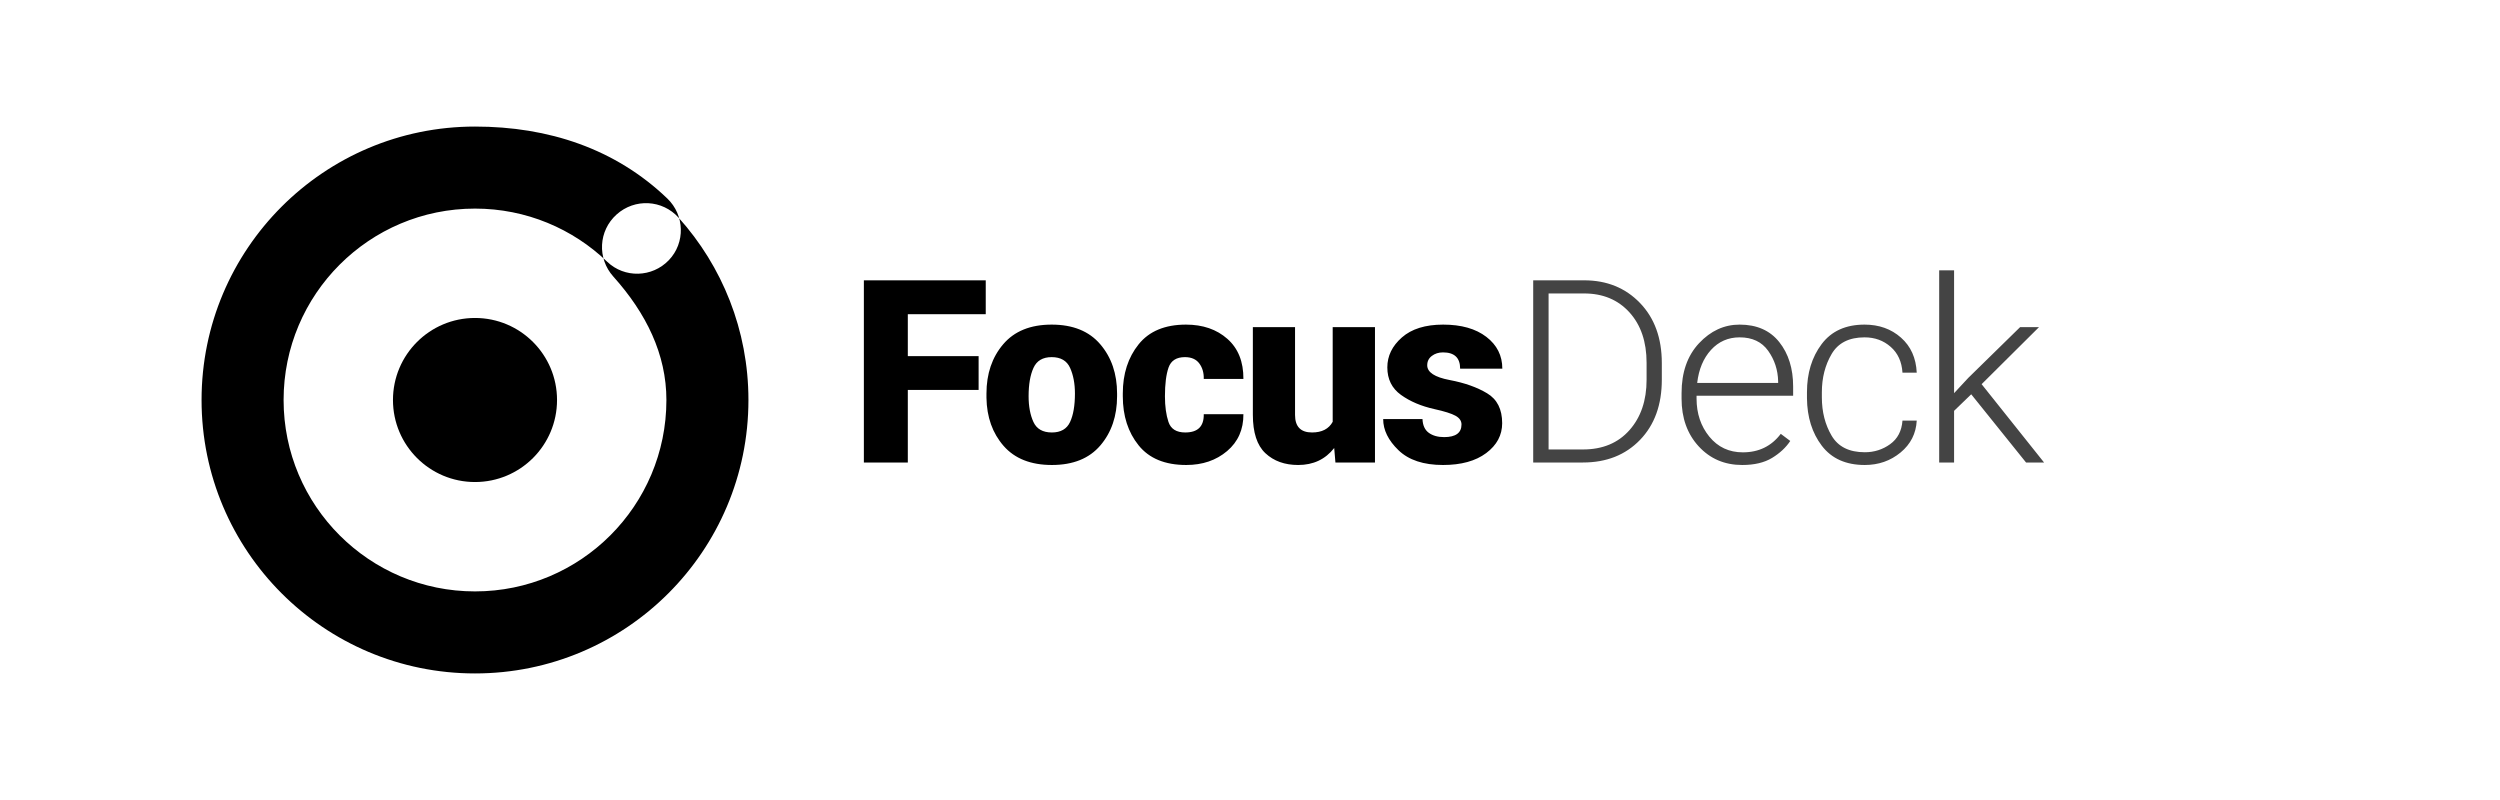
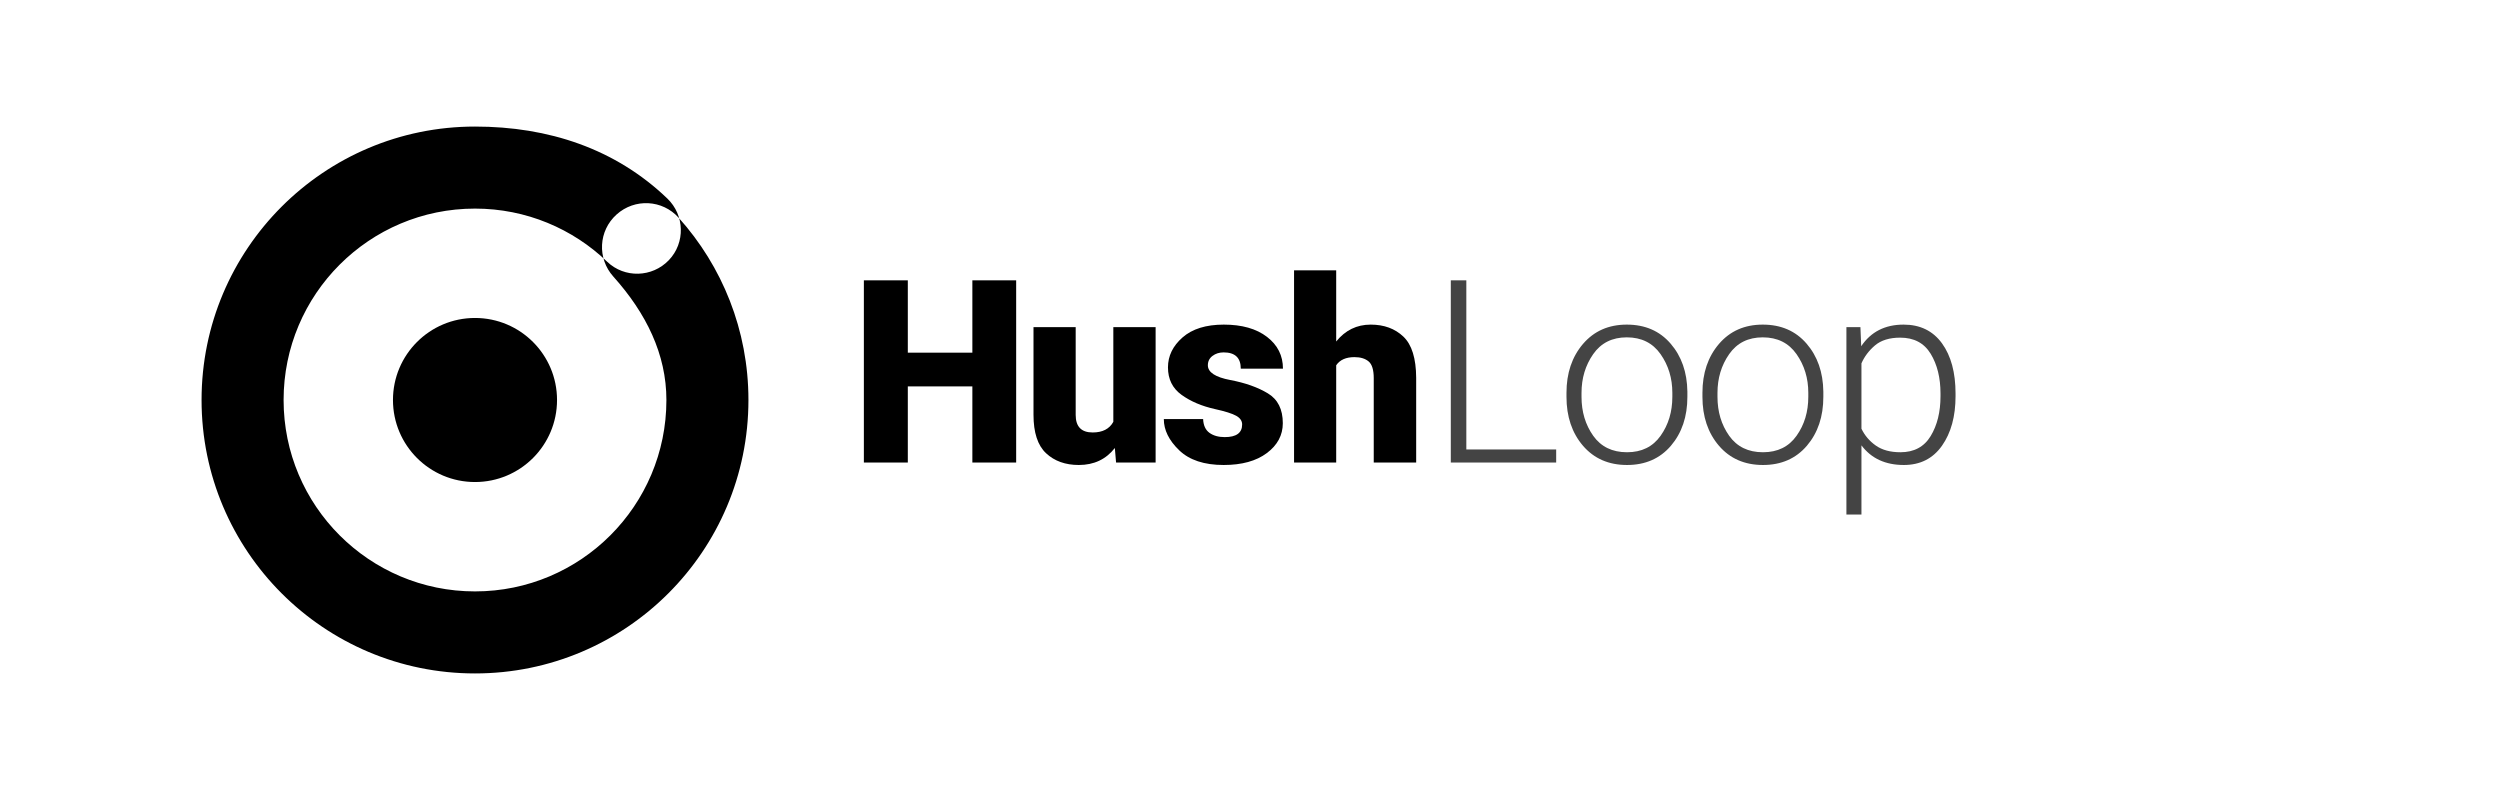
<svg xmlns="http://www.w3.org/2000/svg" viewBox="0 0 800 256" width="800" height="256">
  <g transform="matrix(0.875 0 0 0.875 40 16)">
    <path fill-rule="evenodd" d="M 128 28 C 72.772 28 28 72.772 28 128 C 28 183.228 72.772 228 128 228 C 183.228 228 228 183.228 228 128 C 228 102.391 218.361 79.034 202.492 61.353 C 196.538 54.717 186.425 54.195 179.789 60.149 C 173.153 66.103 172.631 76.216 178.585 82.852 C 190.627 96.269 198 111.282 198 128 C 198 166.66 166.66 198 128 198 C 89.34 198 58 166.66 58 128 C 58 89.34 89.34 58 128 58 C 146.732 58 163.766 65.378 176.326 77.425 C 182.68 83.518 192.793 83.221 198.886 76.867 C 204.979 70.513 204.682 60.4 198.328 54.307 C 179.358 36.113 154.912 28 128 28 Z" fill="#000000" />
    <circle cx="128" cy="128" r="30" fill="#000000" />
  </g>
-   <text x="272" y="148" font-family="-apple-system, BlinkMacSystemFont, 'Segoe UI', Roboto, 'Helvetica Neue', Arial, sans-serif" font-size="82" font-weight="800" letter-spacing="-0.03em" fill="#000000">Focus<tspan font-weight="300" fill="#444444">Deck</tspan>
+   <text x="272" y="148" font-family="-apple-system, BlinkMacSystemFont, 'Segoe UI', Roboto, 'Helvetica Neue', Arial, sans-serif" font-size="82" font-weight="800" letter-spacing="-0.03em" fill="#000000">Hush<tspan font-weight="300" fill="#444444">Loop</tspan>
  </text>
</svg>
